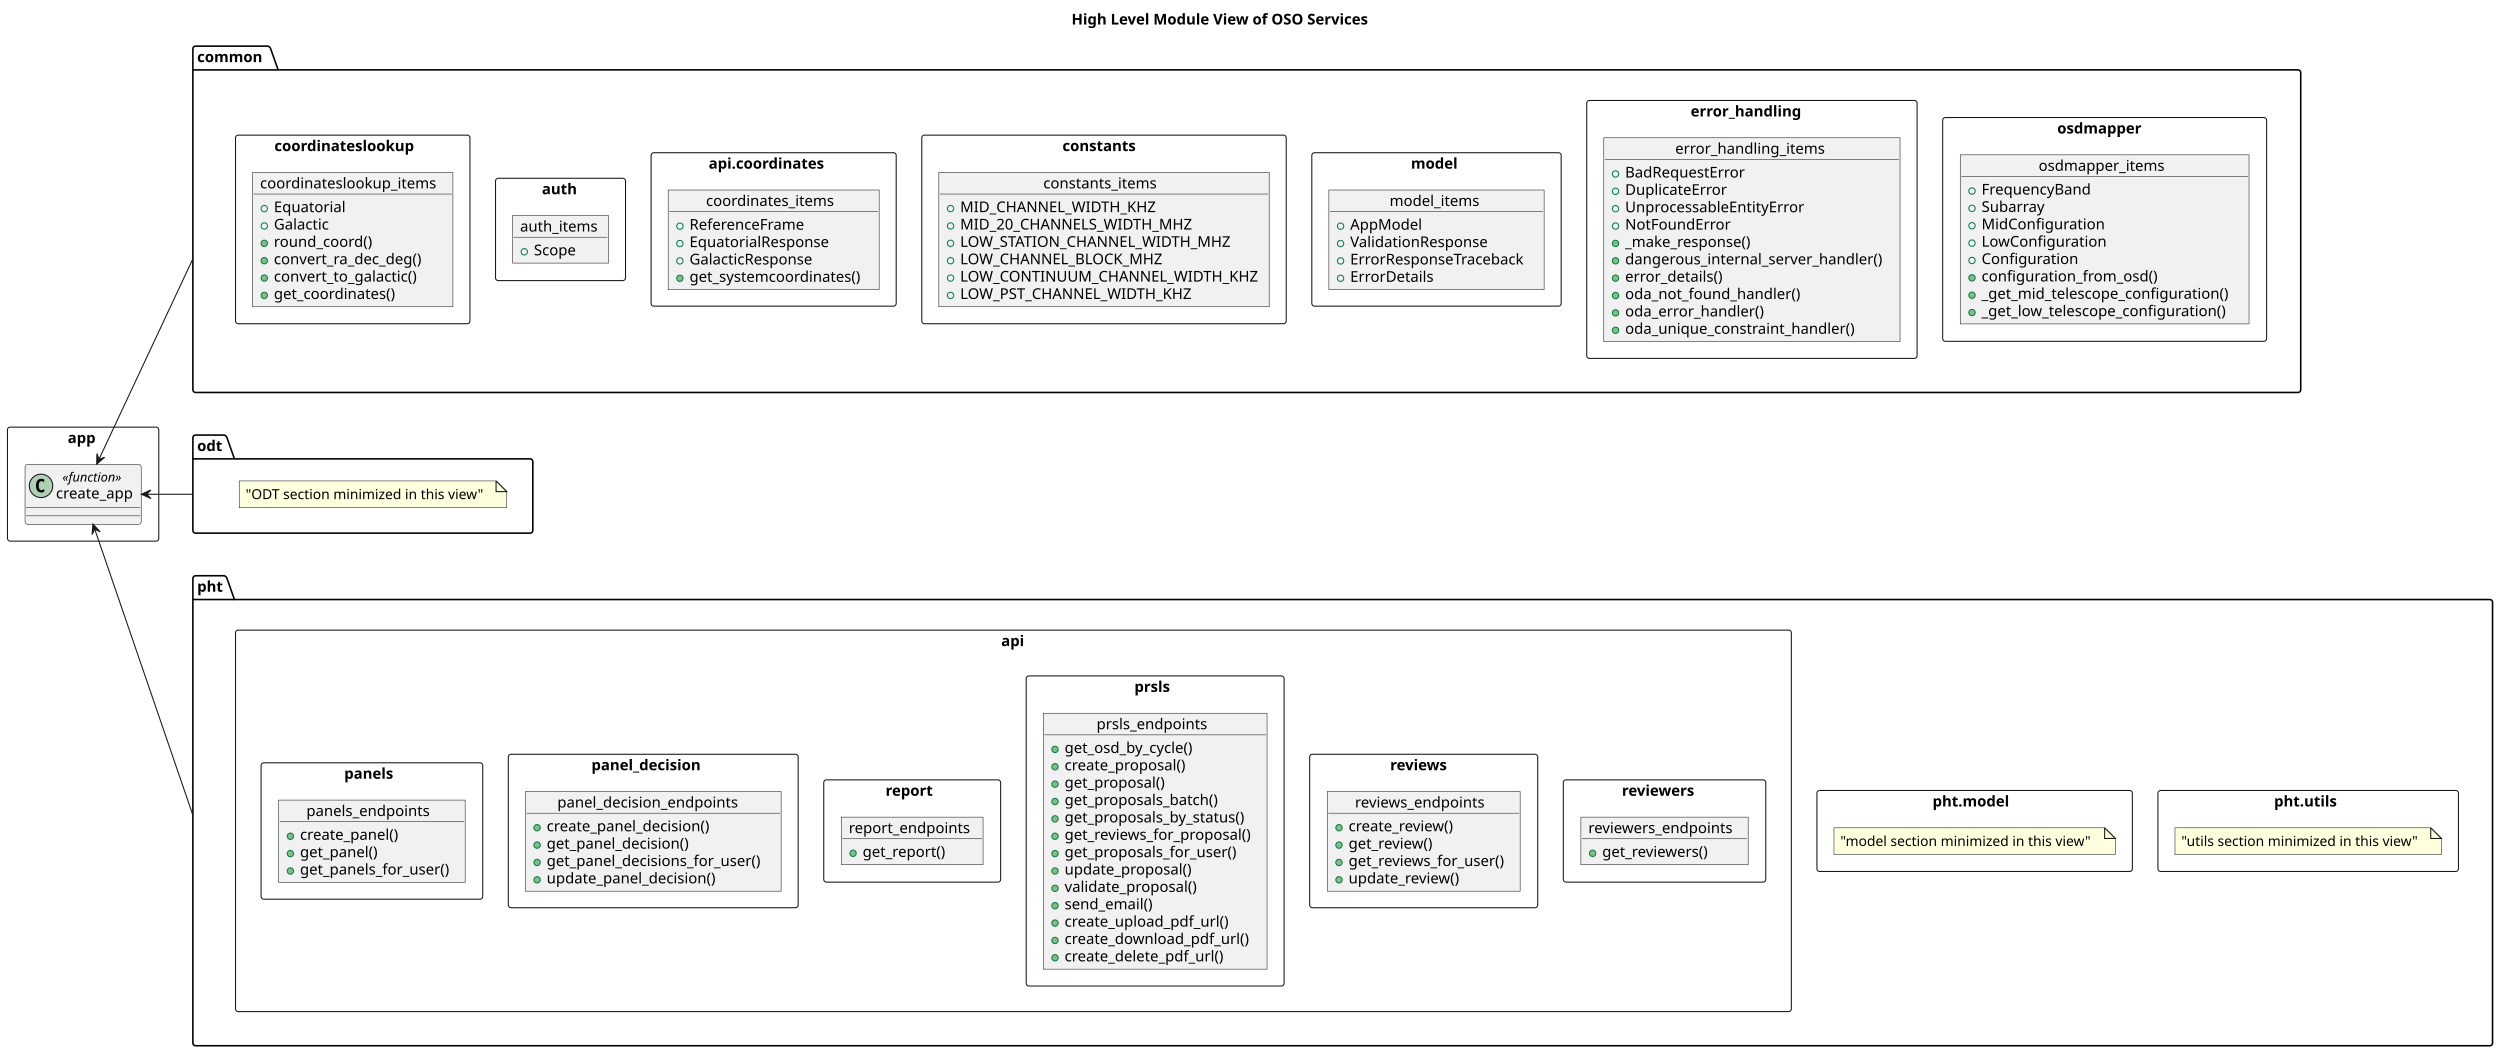
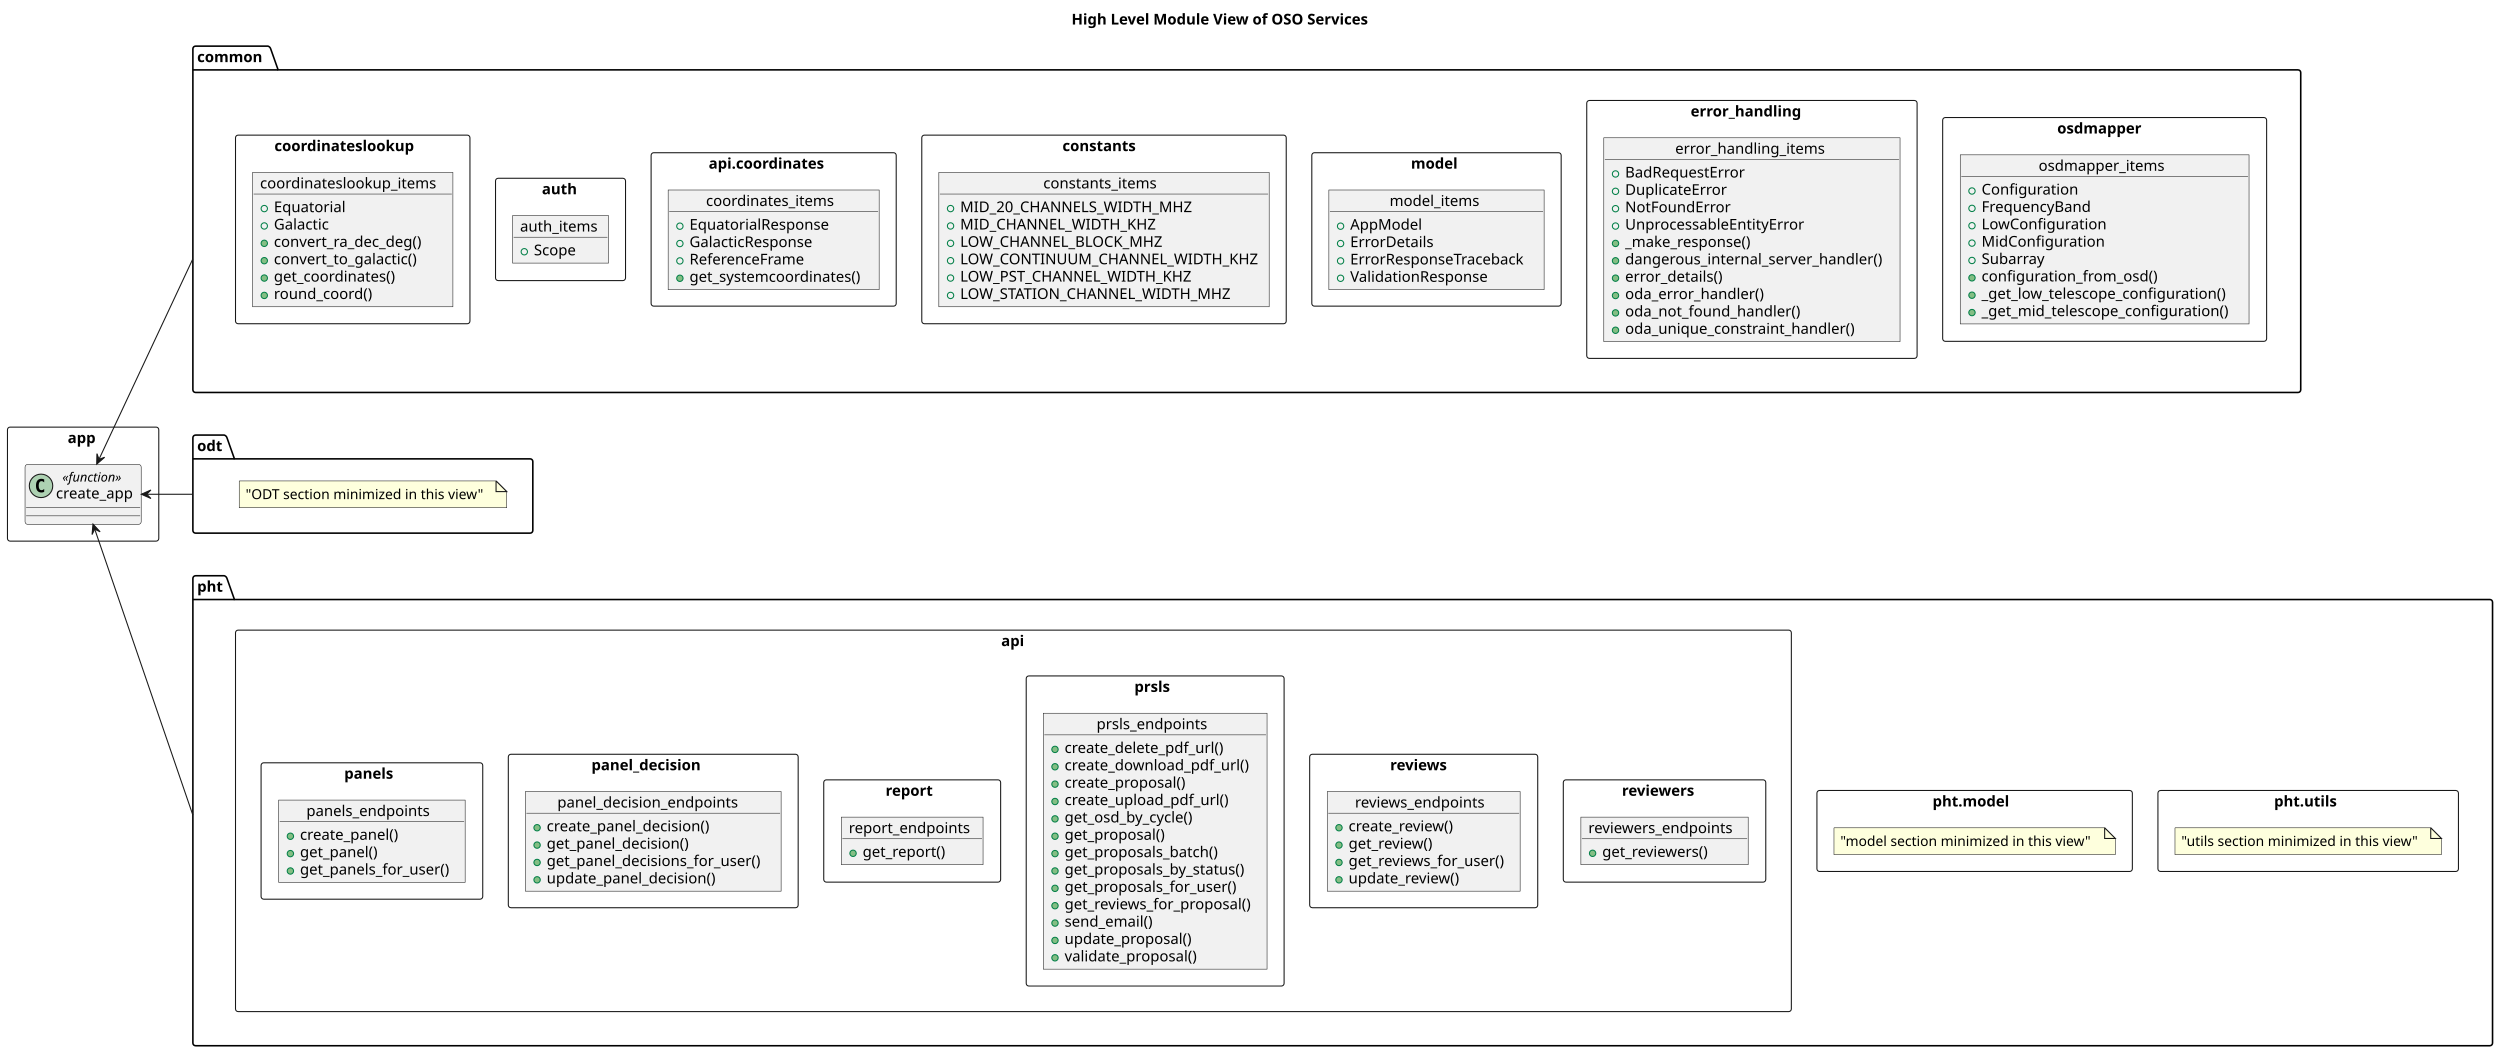
<svg xmlns="http://www.w3.org/2000/svg" contentStyleType="text/css" height="988px" preserveAspectRatio="none" style="width:2346px;height:988px;background:#FFFFFF;" version="1.1" viewBox="0 0 2346 988" width="2346px" zoomAndPan="magnify">
  <defs />
  <g>
    <text fill="#000000" font-family="sans-serif" font-size="14" font-weight="bold" lengthAdjust="spacing" textLength="321" x="1005.5" y="22.995">High Level Module View of OSO Services</text>
    <g id="cluster_common_pkg">
      <path d="M183.5,43.297 L251.5,43.297 A3.75,3.75 0 0 1 254,45.797 L261,65.594 L2156.5,65.594 A2.5,2.5 0 0 1 2159,68.094 L2159,365.797 A2.5,2.5 0 0 1 2156.5,368.297 L183.5,368.297 A2.5,2.5 0 0 1 181,365.797 L181,45.797 A2.5,2.5 0 0 1 183.5,43.297 " fill="none" style="stroke:#000000;stroke-width:1.5;" />
      <line style="stroke:#000000;stroke-width:1.5;" x1="181" x2="261" y1="65.594" y2="65.594" />
      <text fill="#000000" font-family="sans-serif" font-size="14" font-weight="bold" lengthAdjust="spacing" textLength="67" x="185" y="58.292">common</text>
    </g>
    <g id="cluster_constants">
      <rect fill="none" height="177" rx="2.5" ry="2.5" style="stroke:#181818;stroke-width:1.0;" width="342" x="865" y="126.797" />
      <text fill="#000000" font-family="sans-serif" font-size="14" font-weight="bold" lengthAdjust="spacing" textLength="78" x="997" y="141.792">constants</text>
    </g>
    <g id="cluster_api.coordinates">
      <rect fill="none" height="144" rx="2.5" ry="2.5" style="stroke:#181818;stroke-width:1.0;" width="230" x="611" y="143.297" />
      <text fill="#000000" font-family="sans-serif" font-size="14" font-weight="bold" lengthAdjust="spacing" textLength="122" x="665" y="158.292">api.coordinates</text>
    </g>
    <g id="cluster_auth">
      <rect fill="none" height="96" rx="2.5" ry="2.5" style="stroke:#181818;stroke-width:1.0;" width="122" x="465" y="167.297" />
      <text fill="#000000" font-family="sans-serif" font-size="14" font-weight="bold" lengthAdjust="spacing" textLength="35" x="508.5" y="182.292">auth</text>
    </g>
    <g id="cluster_coordinateslookup">
      <rect fill="none" height="177" rx="2.5" ry="2.5" style="stroke:#181818;stroke-width:1.0;" width="220" x="221" y="126.797" />
      <text fill="#000000" font-family="sans-serif" font-size="14" font-weight="bold" lengthAdjust="spacing" textLength="147" x="257.5" y="141.792">coordinateslookup</text>
    </g>
    <g id="cluster_error_handling">
      <rect fill="none" height="242" rx="2.5" ry="2.5" style="stroke:#181818;stroke-width:1.0;" width="310" x="1489" y="94.297" />
      <text fill="#000000" font-family="sans-serif" font-size="14" font-weight="bold" lengthAdjust="spacing" textLength="115" x="1586.5" y="109.292">error_handling</text>
    </g>
    <g id="cluster_model">
      <rect fill="none" height="144" rx="2.5" ry="2.5" style="stroke:#181818;stroke-width:1.0;" width="234" x="1231" y="143.297" />
      <text fill="#000000" font-family="sans-serif" font-size="14" font-weight="bold" lengthAdjust="spacing" textLength="48" x="1324" y="158.292">model</text>
    </g>
    <g id="cluster_osdmapper">
      <rect fill="none" height="210" rx="2.5" ry="2.5" style="stroke:#181818;stroke-width:1.0;" width="304" x="1823" y="110.297" />
      <text fill="#000000" font-family="sans-serif" font-size="14" font-weight="bold" lengthAdjust="spacing" textLength="89" x="1930.5" y="125.292">osdmapper</text>
    </g>
    <g id="cluster_odt_pkg">
      <path d="M183.5,408.297 L210.5,408.297 A3.75,3.75 0 0 1 213,410.797 L220,430.594 L497.5,430.594 A2.5,2.5 0 0 1 500,433.094 L500,497.797 A2.5,2.5 0 0 1 497.5,500.297 L183.5,500.297 A2.5,2.5 0 0 1 181,497.797 L181,410.797 A2.5,2.5 0 0 1 183.5,408.297 " fill="none" style="stroke:#000000;stroke-width:1.5;" />
      <line style="stroke:#000000;stroke-width:1.5;" x1="181" x2="220" y1="430.594" y2="430.594" />
      <text fill="#000000" font-family="sans-serif" font-size="14" font-weight="bold" lengthAdjust="spacing" textLength="26" x="185" y="423.292">odt</text>
    </g>
    <g id="cluster_pht_pkg">
      <path d="M183.5,540.297 L210.5,540.297 A3.75,3.75 0 0 1 213,542.797 L220,562.594 L2336.5,562.594 A2.5,2.5 0 0 1 2339,565.094 L2339,978.797 A2.5,2.5 0 0 1 2336.5,981.297 L183.5,981.297 A2.5,2.5 0 0 1 181,978.797 L181,542.797 A2.5,2.5 0 0 1 183.5,540.297 " fill="none" style="stroke:#000000;stroke-width:1.5;" />
      <line style="stroke:#000000;stroke-width:1.5;" x1="181" x2="220" y1="562.594" y2="562.594" />
      <text fill="#000000" font-family="sans-serif" font-size="14" font-weight="bold" lengthAdjust="spacing" textLength="26" x="185" y="555.292">pht</text>
    </g>
    <g id="cluster_api">
      <rect fill="none" height="358" rx="2.5" ry="2.5" style="stroke:#181818;stroke-width:1.0;" width="1460" x="221" y="591.297" />
      <text fill="#000000" font-family="sans-serif" font-size="14" font-weight="bold" lengthAdjust="spacing" textLength="23" x="939.5" y="606.292">api</text>
    </g>
    <g id="cluster_panel_decision">
      <rect fill="none" height="144" rx="2.5" ry="2.5" style="stroke:#181818;stroke-width:1.0;" width="272" x="477" y="707.797" />
      <text fill="#000000" font-family="sans-serif" font-size="14" font-weight="bold" lengthAdjust="spacing" textLength="116" x="555" y="722.792">panel_decision</text>
    </g>
    <g id="cluster_panels">
      <rect fill="none" height="128" rx="2.5" ry="2.5" style="stroke:#181818;stroke-width:1.0;" width="208" x="245" y="715.797" />
      <text fill="#000000" font-family="sans-serif" font-size="14" font-weight="bold" lengthAdjust="spacing" textLength="52" x="323" y="730.792">panels</text>
    </g>
    <g id="cluster_prsls">
      <rect fill="none" height="291" rx="2.5" ry="2.5" style="stroke:#181818;stroke-width:1.0;" width="242" x="963" y="634.297" />
      <text fill="#000000" font-family="sans-serif" font-size="14" font-weight="bold" lengthAdjust="spacing" textLength="39" x="1064.5" y="649.292">prsls</text>
    </g>
    <g id="cluster_report">
      <rect fill="none" height="96" rx="2.5" ry="2.5" style="stroke:#181818;stroke-width:1.0;" width="166" x="773" y="731.797" />
      <text fill="#000000" font-family="sans-serif" font-size="14" font-weight="bold" lengthAdjust="spacing" textLength="50" x="831" y="746.792">report</text>
    </g>
    <g id="cluster_reviewers">
      <rect fill="none" height="96" rx="2.5" ry="2.5" style="stroke:#181818;stroke-width:1.0;" width="190" x="1467" y="731.797" />
      <text fill="#000000" font-family="sans-serif" font-size="14" font-weight="bold" lengthAdjust="spacing" textLength="80" x="1522" y="746.792">reviewers</text>
    </g>
    <g id="cluster_reviews">
      <rect fill="none" height="144" rx="2.5" ry="2.5" style="stroke:#181818;stroke-width:1.0;" width="214" x="1229" y="707.797" />
      <text fill="#000000" font-family="sans-serif" font-size="14" font-weight="bold" lengthAdjust="spacing" textLength="63" x="1304.5" y="722.792">reviews</text>
    </g>
    <g id="cluster_pht.utils">
      <rect fill="none" height="76" rx="2.5" ry="2.5" style="stroke:#181818;stroke-width:1.0;" width="282" x="2025" y="741.797" />
      <text fill="#000000" font-family="sans-serif" font-size="14" font-weight="bold" lengthAdjust="spacing" textLength="64" x="2134" y="756.792">pht.utils</text>
    </g>
    <g id="cluster_pht.model">
      <rect fill="none" height="76" rx="2.5" ry="2.5" style="stroke:#181818;stroke-width:1.0;" width="296" x="1705" y="741.797" />
      <text fill="#000000" font-family="sans-serif" font-size="14" font-weight="bold" lengthAdjust="spacing" textLength="79" x="1813.5" y="756.792">pht.model</text>
    </g>
    <g id="cluster_app">
      <rect fill="none" height="107" rx="2.5" ry="2.5" style="stroke:#181818;stroke-width:1.0;" width="142" x="7" y="400.797" />
      <text fill="#000000" font-family="sans-serif" font-size="14" font-weight="bold" lengthAdjust="spacing" textLength="29" x="63.5" y="415.792">app</text>
    </g>
    <g id="elem_constants_items">
      <rect fill="#F1F1F1" height="126.078" style="stroke:#181818;stroke-width:0.5;" width="310" x="881" y="161.797" />
      <text fill="#000000" font-family="sans-serif" font-size="14" lengthAdjust="spacing" textLength="114" x="979" y="176.792">constants_items</text>
      <line style="stroke:#181818;stroke-width:0.5;" x1="882" x2="1190" y1="182.094" y2="182.094" />
      <ellipse cx="892" cy="195.742" fill="none" rx="3" ry="3" style="stroke:#038048;stroke-width:1.0;" />
-       <text fill="#000000" font-family="sans-serif" font-size="14" lengthAdjust="spacing" textLength="187" x="901" y="199.089">MID_CHANNEL_WIDTH_KHZ</text>
+       <text fill="#000000" font-family="sans-serif" font-size="14" lengthAdjust="spacing" textLength="224" x="901" y="199.089">MID_20_CHANNELS_WIDTH_MHZ</text>
      <ellipse cx="892" cy="212.039" fill="none" rx="3" ry="3" style="stroke:#038048;stroke-width:1.0;" />
-       <text fill="#000000" font-family="sans-serif" font-size="14" lengthAdjust="spacing" textLength="224" x="901" y="215.386">MID_20_CHANNELS_WIDTH_MHZ</text>
+       <text fill="#000000" font-family="sans-serif" font-size="14" lengthAdjust="spacing" textLength="187" x="901" y="215.386">MID_CHANNEL_WIDTH_KHZ</text>
      <ellipse cx="892" cy="228.336" fill="none" rx="3" ry="3" style="stroke:#038048;stroke-width:1.0;" />
-       <text fill="#000000" font-family="sans-serif" font-size="14" lengthAdjust="spacing" textLength="262" x="901" y="231.683">LOW_STATION_CHANNEL_WIDTH_MHZ</text>
+       <text fill="#000000" font-family="sans-serif" font-size="14" lengthAdjust="spacing" textLength="196" x="901" y="231.683">LOW_CHANNEL_BLOCK_MHZ</text>
      <ellipse cx="892" cy="244.633" fill="none" rx="3" ry="3" style="stroke:#038048;stroke-width:1.0;" />
-       <text fill="#000000" font-family="sans-serif" font-size="14" lengthAdjust="spacing" textLength="196" x="901" y="247.98">LOW_CHANNEL_BLOCK_MHZ</text>
+       <text fill="#000000" font-family="sans-serif" font-size="14" lengthAdjust="spacing" textLength="284" x="901" y="247.98">LOW_CONTINUUM_CHANNEL_WIDTH_KHZ</text>
      <ellipse cx="892" cy="260.93" fill="none" rx="3" ry="3" style="stroke:#038048;stroke-width:1.0;" />
-       <text fill="#000000" font-family="sans-serif" font-size="14" lengthAdjust="spacing" textLength="284" x="901" y="264.276">LOW_CONTINUUM_CHANNEL_WIDTH_KHZ</text>
+       <text fill="#000000" font-family="sans-serif" font-size="14" lengthAdjust="spacing" textLength="226" x="901" y="264.276">LOW_PST_CHANNEL_WIDTH_KHZ</text>
      <ellipse cx="892" cy="277.227" fill="none" rx="3" ry="3" style="stroke:#038048;stroke-width:1.0;" />
-       <text fill="#000000" font-family="sans-serif" font-size="14" lengthAdjust="spacing" textLength="226" x="901" y="280.573">LOW_PST_CHANNEL_WIDTH_KHZ</text>
+       <text fill="#000000" font-family="sans-serif" font-size="14" lengthAdjust="spacing" textLength="262" x="901" y="280.573">LOW_STATION_CHANNEL_WIDTH_MHZ</text>
    </g>
    <g id="elem_coordinates_items">
      <rect fill="#F1F1F1" height="93.484" style="stroke:#181818;stroke-width:0.5;" width="198" x="627" y="178.297" />
      <text fill="#000000" font-family="sans-serif" font-size="14" lengthAdjust="spacing" textLength="127" x="662.5" y="193.292">coordinates_items</text>
      <line style="stroke:#181818;stroke-width:0.5;" x1="628" x2="824" y1="198.594" y2="198.594" />
      <ellipse cx="638" cy="212.242" fill="none" rx="3" ry="3" style="stroke:#038048;stroke-width:1.0;" />
-       <text fill="#000000" font-family="sans-serif" font-size="14" lengthAdjust="spacing" textLength="115" x="647" y="215.589">ReferenceFrame</text>
+       <text fill="#000000" font-family="sans-serif" font-size="14" lengthAdjust="spacing" textLength="139" x="647" y="215.589">EquatorialResponse</text>
      <ellipse cx="638" cy="228.539" fill="none" rx="3" ry="3" style="stroke:#038048;stroke-width:1.0;" />
-       <text fill="#000000" font-family="sans-serif" font-size="14" lengthAdjust="spacing" textLength="139" x="647" y="231.886">EquatorialResponse</text>
+       <text fill="#000000" font-family="sans-serif" font-size="14" lengthAdjust="spacing" textLength="125" x="647" y="231.886">GalacticResponse</text>
      <ellipse cx="638" cy="244.836" fill="none" rx="3" ry="3" style="stroke:#038048;stroke-width:1.0;" />
-       <text fill="#000000" font-family="sans-serif" font-size="14" lengthAdjust="spacing" textLength="125" x="647" y="248.183">GalacticResponse</text>
+       <text fill="#000000" font-family="sans-serif" font-size="14" lengthAdjust="spacing" textLength="115" x="647" y="248.183">ReferenceFrame</text>
      <ellipse cx="638" cy="261.133" fill="#84BE84" rx="3" ry="3" style="stroke:#038048;stroke-width:1.0;" />
      <text fill="#000000" font-family="sans-serif" font-size="14" lengthAdjust="spacing" textLength="172" x="647" y="264.479">get_systemcoordinates()</text>
    </g>
    <g id="elem_auth_items">
      <rect fill="#F1F1F1" height="44.594" style="stroke:#181818;stroke-width:0.5;" width="90" x="481" y="202.297" />
      <text fill="#000000" font-family="sans-serif" font-size="14" lengthAdjust="spacing" textLength="76" x="488" y="217.292">auth_items</text>
      <line style="stroke:#181818;stroke-width:0.5;" x1="482" x2="570" y1="222.594" y2="222.594" />
      <ellipse cx="492" cy="236.242" fill="none" rx="3" ry="3" style="stroke:#038048;stroke-width:1.0;" />
      <text fill="#000000" font-family="sans-serif" font-size="14" lengthAdjust="spacing" textLength="44" x="501" y="239.589">Scope</text>
    </g>
    <g id="elem_coordinateslookup_items">
      <rect fill="#F1F1F1" height="126.078" style="stroke:#181818;stroke-width:0.5;" width="188" x="237" y="161.797" />
      <text fill="#000000" font-family="sans-serif" font-size="14" lengthAdjust="spacing" textLength="174" x="244" y="176.792">coordinateslookup_items</text>
      <line style="stroke:#181818;stroke-width:0.5;" x1="238" x2="424" y1="182.094" y2="182.094" />
      <ellipse cx="248" cy="195.742" fill="none" rx="3" ry="3" style="stroke:#038048;stroke-width:1.0;" />
      <text fill="#000000" font-family="sans-serif" font-size="14" lengthAdjust="spacing" textLength="68" x="257" y="199.089">Equatorial</text>
      <ellipse cx="248" cy="212.039" fill="none" rx="3" ry="3" style="stroke:#038048;stroke-width:1.0;" />
      <text fill="#000000" font-family="sans-serif" font-size="14" lengthAdjust="spacing" textLength="54" x="257" y="215.386">Galactic</text>
      <ellipse cx="248" cy="228.336" fill="#84BE84" rx="3" ry="3" style="stroke:#038048;stroke-width:1.0;" />
-       <text fill="#000000" font-family="sans-serif" font-size="14" lengthAdjust="spacing" textLength="98" x="257" y="231.683">round_coord()</text>
+       <text fill="#000000" font-family="sans-serif" font-size="14" lengthAdjust="spacing" textLength="149" x="257" y="231.683">convert_ra_dec_deg()</text>
      <ellipse cx="248" cy="244.633" fill="#84BE84" rx="3" ry="3" style="stroke:#038048;stroke-width:1.0;" />
-       <text fill="#000000" font-family="sans-serif" font-size="14" lengthAdjust="spacing" textLength="149" x="257" y="247.98">convert_ra_dec_deg()</text>
+       <text fill="#000000" font-family="sans-serif" font-size="14" lengthAdjust="spacing" textLength="142" x="257" y="247.98">convert_to_galactic()</text>
      <ellipse cx="248" cy="260.93" fill="#84BE84" rx="3" ry="3" style="stroke:#038048;stroke-width:1.0;" />
-       <text fill="#000000" font-family="sans-serif" font-size="14" lengthAdjust="spacing" textLength="142" x="257" y="264.276">convert_to_galactic()</text>
+       <text fill="#000000" font-family="sans-serif" font-size="14" lengthAdjust="spacing" textLength="122" x="257" y="264.276">get_coordinates()</text>
      <ellipse cx="248" cy="277.227" fill="#84BE84" rx="3" ry="3" style="stroke:#038048;stroke-width:1.0;" />
-       <text fill="#000000" font-family="sans-serif" font-size="14" lengthAdjust="spacing" textLength="122" x="257" y="280.573">get_coordinates()</text>
+       <text fill="#000000" font-family="sans-serif" font-size="14" lengthAdjust="spacing" textLength="98" x="257" y="280.573">round_coord()</text>
    </g>
    <g id="elem_error_handling_items">
      <rect fill="#F1F1F1" height="191.266" style="stroke:#181818;stroke-width:0.5;" width="278" x="1505" y="129.297" />
      <text fill="#000000" font-family="sans-serif" font-size="14" lengthAdjust="spacing" textLength="144" x="1572" y="144.292">error_handling_items</text>
      <line style="stroke:#181818;stroke-width:0.5;" x1="1506" x2="1782" y1="149.594" y2="149.594" />
      <ellipse cx="1516" cy="163.242" fill="none" rx="3" ry="3" style="stroke:#038048;stroke-width:1.0;" />
      <text fill="#000000" font-family="sans-serif" font-size="14" lengthAdjust="spacing" textLength="119" x="1525" y="166.589">BadRequestError</text>
      <ellipse cx="1516" cy="179.539" fill="none" rx="3" ry="3" style="stroke:#038048;stroke-width:1.0;" />
      <text fill="#000000" font-family="sans-serif" font-size="14" lengthAdjust="spacing" textLength="98" x="1525" y="182.886">DuplicateError</text>
      <ellipse cx="1516" cy="195.836" fill="none" rx="3" ry="3" style="stroke:#038048;stroke-width:1.0;" />
-       <text fill="#000000" font-family="sans-serif" font-size="14" lengthAdjust="spacing" textLength="175" x="1525" y="199.183">UnprocessableEntityError</text>
+       <text fill="#000000" font-family="sans-serif" font-size="14" lengthAdjust="spacing" textLength="101" x="1525" y="199.183">NotFoundError</text>
      <ellipse cx="1516" cy="212.133" fill="none" rx="3" ry="3" style="stroke:#038048;stroke-width:1.0;" />
-       <text fill="#000000" font-family="sans-serif" font-size="14" lengthAdjust="spacing" textLength="101" x="1525" y="215.48">NotFoundError</text>
+       <text fill="#000000" font-family="sans-serif" font-size="14" lengthAdjust="spacing" textLength="175" x="1525" y="215.48">UnprocessableEntityError</text>
      <ellipse cx="1516" cy="228.43" fill="#84BE84" rx="3" ry="3" style="stroke:#038048;stroke-width:1.0;" />
      <text fill="#000000" font-family="sans-serif" font-size="14" lengthAdjust="spacing" textLength="128" x="1525" y="231.776">_make_response()</text>
      <ellipse cx="1516" cy="244.727" fill="#84BE84" rx="3" ry="3" style="stroke:#038048;stroke-width:1.0;" />
      <text fill="#000000" font-family="sans-serif" font-size="14" lengthAdjust="spacing" textLength="252" x="1525" y="248.073">dangerous_internal_server_handler()</text>
      <ellipse cx="1516" cy="261.023" fill="#84BE84" rx="3" ry="3" style="stroke:#038048;stroke-width:1.0;" />
      <text fill="#000000" font-family="sans-serif" font-size="14" lengthAdjust="spacing" textLength="95" x="1525" y="264.37">error_details()</text>
      <ellipse cx="1516" cy="277.32" fill="#84BE84" rx="3" ry="3" style="stroke:#038048;stroke-width:1.0;" />
-       <text fill="#000000" font-family="sans-serif" font-size="14" lengthAdjust="spacing" textLength="172" x="1525" y="280.667">oda_not_found_handler()</text>
+       <text fill="#000000" font-family="sans-serif" font-size="14" lengthAdjust="spacing" textLength="135" x="1525" y="280.667">oda_error_handler()</text>
      <ellipse cx="1516" cy="293.617" fill="#84BE84" rx="3" ry="3" style="stroke:#038048;stroke-width:1.0;" />
-       <text fill="#000000" font-family="sans-serif" font-size="14" lengthAdjust="spacing" textLength="135" x="1525" y="296.964">oda_error_handler()</text>
+       <text fill="#000000" font-family="sans-serif" font-size="14" lengthAdjust="spacing" textLength="172" x="1525" y="296.964">oda_not_found_handler()</text>
      <ellipse cx="1516" cy="309.914" fill="#84BE84" rx="3" ry="3" style="stroke:#038048;stroke-width:1.0;" />
      <text fill="#000000" font-family="sans-serif" font-size="14" lengthAdjust="spacing" textLength="226" x="1525" y="313.261">oda_unique_constraint_handler()</text>
    </g>
    <g id="elem_model_items">
      <rect fill="#F1F1F1" height="93.484" style="stroke:#181818;stroke-width:0.5;" width="202" x="1247" y="178.297" />
      <text fill="#000000" font-family="sans-serif" font-size="14" lengthAdjust="spacing" textLength="88" x="1304" y="193.292">model_items</text>
      <line style="stroke:#181818;stroke-width:0.5;" x1="1248" x2="1448" y1="198.594" y2="198.594" />
      <ellipse cx="1258" cy="212.242" fill="none" rx="3" ry="3" style="stroke:#038048;stroke-width:1.0;" />
      <text fill="#000000" font-family="sans-serif" font-size="14" lengthAdjust="spacing" textLength="69" x="1267" y="215.589">AppModel</text>
      <ellipse cx="1258" cy="228.539" fill="none" rx="3" ry="3" style="stroke:#038048;stroke-width:1.0;" />
-       <text fill="#000000" font-family="sans-serif" font-size="14" lengthAdjust="spacing" textLength="137" x="1267" y="231.886">ValidationResponse</text>
+       <text fill="#000000" font-family="sans-serif" font-size="14" lengthAdjust="spacing" textLength="80" x="1267" y="231.886">ErrorDetails</text>
      <ellipse cx="1258" cy="244.836" fill="none" rx="3" ry="3" style="stroke:#038048;stroke-width:1.0;" />
      <text fill="#000000" font-family="sans-serif" font-size="14" lengthAdjust="spacing" textLength="176" x="1267" y="248.183">ErrorResponseTraceback</text>
      <ellipse cx="1258" cy="261.133" fill="none" rx="3" ry="3" style="stroke:#038048;stroke-width:1.0;" />
-       <text fill="#000000" font-family="sans-serif" font-size="14" lengthAdjust="spacing" textLength="80" x="1267" y="264.479">ErrorDetails</text>
+       <text fill="#000000" font-family="sans-serif" font-size="14" lengthAdjust="spacing" textLength="137" x="1267" y="264.479">ValidationResponse</text>
    </g>
    <g id="elem_osdmapper_items">
      <rect fill="#F1F1F1" height="158.672" style="stroke:#181818;stroke-width:0.5;" width="271" x="1839.5" y="145.297" />
      <text fill="#000000" font-family="sans-serif" font-size="14" lengthAdjust="spacing" textLength="124" x="1913" y="160.292">osdmapper_items</text>
      <line style="stroke:#181818;stroke-width:0.5;" x1="1840.5" x2="2109.5" y1="165.594" y2="165.594" />
      <ellipse cx="1850.5" cy="179.242" fill="none" rx="3" ry="3" style="stroke:#038048;stroke-width:1.0;" />
-       <text fill="#000000" font-family="sans-serif" font-size="14" lengthAdjust="spacing" textLength="109" x="1859.5" y="182.589">FrequencyBand</text>
+       <text fill="#000000" font-family="sans-serif" font-size="14" lengthAdjust="spacing" textLength="92" x="1859.5" y="182.589">Configuration</text>
      <ellipse cx="1850.5" cy="195.539" fill="none" rx="3" ry="3" style="stroke:#038048;stroke-width:1.0;" />
-       <text fill="#000000" font-family="sans-serif" font-size="14" lengthAdjust="spacing" textLength="60" x="1859.5" y="198.886">Subarray</text>
+       <text fill="#000000" font-family="sans-serif" font-size="14" lengthAdjust="spacing" textLength="109" x="1859.5" y="198.886">FrequencyBand</text>
      <ellipse cx="1850.5" cy="211.836" fill="none" rx="3" ry="3" style="stroke:#038048;stroke-width:1.0;" />
-       <text fill="#000000" font-family="sans-serif" font-size="14" lengthAdjust="spacing" textLength="116" x="1859.5" y="215.183">MidConfiguration</text>
+       <text fill="#000000" font-family="sans-serif" font-size="14" lengthAdjust="spacing" textLength="119" x="1859.5" y="215.183">LowConfiguration</text>
      <ellipse cx="1850.5" cy="228.133" fill="none" rx="3" ry="3" style="stroke:#038048;stroke-width:1.0;" />
-       <text fill="#000000" font-family="sans-serif" font-size="14" lengthAdjust="spacing" textLength="119" x="1859.5" y="231.48">LowConfiguration</text>
+       <text fill="#000000" font-family="sans-serif" font-size="14" lengthAdjust="spacing" textLength="116" x="1859.5" y="231.48">MidConfiguration</text>
      <ellipse cx="1850.5" cy="244.43" fill="none" rx="3" ry="3" style="stroke:#038048;stroke-width:1.0;" />
-       <text fill="#000000" font-family="sans-serif" font-size="14" lengthAdjust="spacing" textLength="92" x="1859.5" y="247.776">Configuration</text>
+       <text fill="#000000" font-family="sans-serif" font-size="14" lengthAdjust="spacing" textLength="60" x="1859.5" y="247.776">Subarray</text>
      <ellipse cx="1850.5" cy="260.727" fill="#84BE84" rx="3" ry="3" style="stroke:#038048;stroke-width:1.0;" />
      <text fill="#000000" font-family="sans-serif" font-size="14" lengthAdjust="spacing" textLength="171" x="1859.5" y="264.073">configuration_from_osd()</text>
      <ellipse cx="1850.5" cy="277.023" fill="#84BE84" rx="3" ry="3" style="stroke:#038048;stroke-width:1.0;" />
-       <text fill="#000000" font-family="sans-serif" font-size="14" lengthAdjust="spacing" textLength="245" x="1859.5" y="280.37">_get_mid_telescope_configuration()</text>
+       <text fill="#000000" font-family="sans-serif" font-size="14" lengthAdjust="spacing" textLength="243" x="1859.5" y="280.37">_get_low_telescope_configuration()</text>
      <ellipse cx="1850.5" cy="293.32" fill="#84BE84" rx="3" ry="3" style="stroke:#038048;stroke-width:1.0;" />
-       <text fill="#000000" font-family="sans-serif" font-size="14" lengthAdjust="spacing" textLength="243" x="1859.5" y="296.667">_get_low_telescope_configuration()</text>
+       <text fill="#000000" font-family="sans-serif" font-size="14" lengthAdjust="spacing" textLength="245" x="1859.5" y="296.667">_get_mid_telescope_configuration()</text>
    </g>
    <g id="elem_odt_note">
      <path d="M224.5,451.297 L224.5,476.43 L475.5,476.43 L475.5,461.297 L465.5,451.297 L224.5,451.297 " fill="#FEFFDD" style="stroke:#181818;stroke-width:0.5;" />
      <path d="M465.5,451.297 L465.5,461.297 L475.5,461.297 L465.5,451.297 " fill="#FEFFDD" style="stroke:#181818;stroke-width:1.0;" />
      <text fill="#000000" font-family="sans-serif" font-size="13" lengthAdjust="spacing" textLength="230" x="230.5" y="468.364">"ODT section minimized in this view"</text>
    </g>
    <g id="elem_panel_decision_endpoints">
      <rect fill="#F1F1F1" height="93.484" style="stroke:#181818;stroke-width:0.5;" width="240" x="493" y="742.797" />
      <text fill="#000000" font-family="sans-serif" font-size="14" lengthAdjust="spacing" textLength="180" x="523" y="757.792">panel_decision_endpoints</text>
      <line style="stroke:#181818;stroke-width:0.5;" x1="494" x2="732" y1="763.094" y2="763.094" />
      <ellipse cx="504" cy="776.742" fill="#84BE84" rx="3" ry="3" style="stroke:#038048;stroke-width:1.0;" />
      <text fill="#000000" font-family="sans-serif" font-size="14" lengthAdjust="spacing" textLength="164" x="513" y="780.089">create_panel_decision()</text>
      <ellipse cx="504" cy="793.039" fill="#84BE84" rx="3" ry="3" style="stroke:#038048;stroke-width:1.0;" />
      <text fill="#000000" font-family="sans-serif" font-size="14" lengthAdjust="spacing" textLength="143" x="513" y="796.386">get_panel_decision()</text>
      <ellipse cx="504" cy="809.336" fill="#84BE84" rx="3" ry="3" style="stroke:#038048;stroke-width:1.0;" />
      <text fill="#000000" font-family="sans-serif" font-size="14" lengthAdjust="spacing" textLength="214" x="513" y="812.683">get_panel_decisions_for_user()</text>
      <ellipse cx="504" cy="825.633" fill="#84BE84" rx="3" ry="3" style="stroke:#038048;stroke-width:1.0;" />
      <text fill="#000000" font-family="sans-serif" font-size="14" lengthAdjust="spacing" textLength="169" x="513" y="828.98">update_panel_decision()</text>
    </g>
    <g id="elem_panels_endpoints">
      <rect fill="#F1F1F1" height="77.188" style="stroke:#181818;stroke-width:0.5;" width="175" x="261.5" y="750.797" />
      <text fill="#000000" font-family="sans-serif" font-size="14" lengthAdjust="spacing" textLength="123" x="287.5" y="765.792">panels_endpoints</text>
      <line style="stroke:#181818;stroke-width:0.5;" x1="262.5" x2="435.5" y1="771.094" y2="771.094" />
      <ellipse cx="272.5" cy="784.742" fill="#84BE84" rx="3" ry="3" style="stroke:#038048;stroke-width:1.0;" />
      <text fill="#000000" font-family="sans-serif" font-size="14" lengthAdjust="spacing" textLength="99" x="281.5" y="788.089">create_panel()</text>
      <ellipse cx="272.5" cy="801.039" fill="#84BE84" rx="3" ry="3" style="stroke:#038048;stroke-width:1.0;" />
      <text fill="#000000" font-family="sans-serif" font-size="14" lengthAdjust="spacing" textLength="78" x="281.5" y="804.386">get_panel()</text>
      <ellipse cx="272.5" cy="817.336" fill="#84BE84" rx="3" ry="3" style="stroke:#038048;stroke-width:1.0;" />
      <text fill="#000000" font-family="sans-serif" font-size="14" lengthAdjust="spacing" textLength="149" x="281.5" y="820.683">get_panels_for_user()</text>
    </g>
    <g id="elem_prsls_endpoints">
      <rect fill="#F1F1F1" height="240.156" style="stroke:#181818;stroke-width:0.5;" width="210" x="979" y="669.297" />
      <text fill="#000000" font-family="sans-serif" font-size="14" lengthAdjust="spacing" textLength="110" x="1029" y="684.292">prsls_endpoints</text>
      <line style="stroke:#181818;stroke-width:0.5;" x1="980" x2="1188" y1="689.594" y2="689.594" />
      <ellipse cx="990" cy="703.242" fill="#84BE84" rx="3" ry="3" style="stroke:#038048;stroke-width:1.0;" />
-       <text fill="#000000" font-family="sans-serif" font-size="14" lengthAdjust="spacing" textLength="131" x="999" y="706.589">get_osd_by_cycle()</text>
+       <text fill="#000000" font-family="sans-serif" font-size="14" lengthAdjust="spacing" textLength="158" x="999" y="706.589">create_delete_pdf_url()</text>
      <ellipse cx="990" cy="719.539" fill="#84BE84" rx="3" ry="3" style="stroke:#038048;stroke-width:1.0;" />
-       <text fill="#000000" font-family="sans-serif" font-size="14" lengthAdjust="spacing" textLength="121" x="999" y="722.886">create_proposal()</text>
+       <text fill="#000000" font-family="sans-serif" font-size="14" lengthAdjust="spacing" textLength="181" x="999" y="722.886">create_download_pdf_url()</text>
      <ellipse cx="990" cy="735.836" fill="#84BE84" rx="3" ry="3" style="stroke:#038048;stroke-width:1.0;" />
-       <text fill="#000000" font-family="sans-serif" font-size="14" lengthAdjust="spacing" textLength="100" x="999" y="739.183">get_proposal()</text>
+       <text fill="#000000" font-family="sans-serif" font-size="14" lengthAdjust="spacing" textLength="121" x="999" y="739.183">create_proposal()</text>
      <ellipse cx="990" cy="752.133" fill="#84BE84" rx="3" ry="3" style="stroke:#038048;stroke-width:1.0;" />
-       <text fill="#000000" font-family="sans-serif" font-size="14" lengthAdjust="spacing" textLength="154" x="999" y="755.48">get_proposals_batch()</text>
+       <text fill="#000000" font-family="sans-serif" font-size="14" lengthAdjust="spacing" textLength="161" x="999" y="755.48">create_upload_pdf_url()</text>
      <ellipse cx="990" cy="768.43" fill="#84BE84" rx="3" ry="3" style="stroke:#038048;stroke-width:1.0;" />
-       <text fill="#000000" font-family="sans-serif" font-size="14" lengthAdjust="spacing" textLength="181" x="999" y="771.776">get_proposals_by_status()</text>
+       <text fill="#000000" font-family="sans-serif" font-size="14" lengthAdjust="spacing" textLength="131" x="999" y="771.776">get_osd_by_cycle()</text>
      <ellipse cx="990" cy="784.727" fill="#84BE84" rx="3" ry="3" style="stroke:#038048;stroke-width:1.0;" />
-       <text fill="#000000" font-family="sans-serif" font-size="14" lengthAdjust="spacing" textLength="184" x="999" y="788.073">get_reviews_for_proposal()</text>
+       <text fill="#000000" font-family="sans-serif" font-size="14" lengthAdjust="spacing" textLength="100" x="999" y="788.073">get_proposal()</text>
      <ellipse cx="990" cy="801.023" fill="#84BE84" rx="3" ry="3" style="stroke:#038048;stroke-width:1.0;" />
-       <text fill="#000000" font-family="sans-serif" font-size="14" lengthAdjust="spacing" textLength="171" x="999" y="804.37">get_proposals_for_user()</text>
+       <text fill="#000000" font-family="sans-serif" font-size="14" lengthAdjust="spacing" textLength="154" x="999" y="804.37">get_proposals_batch()</text>
      <ellipse cx="990" cy="817.32" fill="#84BE84" rx="3" ry="3" style="stroke:#038048;stroke-width:1.0;" />
-       <text fill="#000000" font-family="sans-serif" font-size="14" lengthAdjust="spacing" textLength="126" x="999" y="820.667">update_proposal()</text>
+       <text fill="#000000" font-family="sans-serif" font-size="14" lengthAdjust="spacing" textLength="181" x="999" y="820.667">get_proposals_by_status()</text>
      <ellipse cx="990" cy="833.617" fill="#84BE84" rx="3" ry="3" style="stroke:#038048;stroke-width:1.0;" />
-       <text fill="#000000" font-family="sans-serif" font-size="14" lengthAdjust="spacing" textLength="129" x="999" y="836.964">validate_proposal()</text>
+       <text fill="#000000" font-family="sans-serif" font-size="14" lengthAdjust="spacing" textLength="171" x="999" y="836.964">get_proposals_for_user()</text>
      <ellipse cx="990" cy="849.914" fill="#84BE84" rx="3" ry="3" style="stroke:#038048;stroke-width:1.0;" />
-       <text fill="#000000" font-family="sans-serif" font-size="14" lengthAdjust="spacing" textLength="88" x="999" y="853.261">send_email()</text>
+       <text fill="#000000" font-family="sans-serif" font-size="14" lengthAdjust="spacing" textLength="184" x="999" y="853.261">get_reviews_for_proposal()</text>
      <ellipse cx="990" cy="866.211" fill="#84BE84" rx="3" ry="3" style="stroke:#038048;stroke-width:1.0;" />
-       <text fill="#000000" font-family="sans-serif" font-size="14" lengthAdjust="spacing" textLength="161" x="999" y="869.558">create_upload_pdf_url()</text>
+       <text fill="#000000" font-family="sans-serif" font-size="14" lengthAdjust="spacing" textLength="88" x="999" y="869.558">send_email()</text>
      <ellipse cx="990" cy="882.508" fill="#84BE84" rx="3" ry="3" style="stroke:#038048;stroke-width:1.0;" />
-       <text fill="#000000" font-family="sans-serif" font-size="14" lengthAdjust="spacing" textLength="181" x="999" y="885.855">create_download_pdf_url()</text>
+       <text fill="#000000" font-family="sans-serif" font-size="14" lengthAdjust="spacing" textLength="126" x="999" y="885.855">update_proposal()</text>
      <ellipse cx="990" cy="898.805" fill="#84BE84" rx="3" ry="3" style="stroke:#038048;stroke-width:1.0;" />
-       <text fill="#000000" font-family="sans-serif" font-size="14" lengthAdjust="spacing" textLength="158" x="999" y="902.151">create_delete_pdf_url()</text>
+       <text fill="#000000" font-family="sans-serif" font-size="14" lengthAdjust="spacing" textLength="129" x="999" y="902.151">validate_proposal()</text>
    </g>
    <g id="elem_report_endpoints">
      <rect fill="#F1F1F1" height="44.594" style="stroke:#181818;stroke-width:0.5;" width="133" x="789.5" y="766.797" />
      <text fill="#000000" font-family="sans-serif" font-size="14" lengthAdjust="spacing" textLength="119" x="796.5" y="781.792">report_endpoints</text>
      <line style="stroke:#181818;stroke-width:0.5;" x1="790.5" x2="921.5" y1="787.094" y2="787.094" />
      <ellipse cx="800.5" cy="800.742" fill="#84BE84" rx="3" ry="3" style="stroke:#038048;stroke-width:1.0;" />
      <text fill="#000000" font-family="sans-serif" font-size="14" lengthAdjust="spacing" textLength="82" x="809.5" y="804.089">get_report()</text>
    </g>
    <g id="elem_reviewers_endpoints">
      <rect fill="#F1F1F1" height="44.594" style="stroke:#181818;stroke-width:0.5;" width="157" x="1483.5" y="766.797" />
      <text fill="#000000" font-family="sans-serif" font-size="14" lengthAdjust="spacing" textLength="143" x="1490.5" y="781.792">reviewers_endpoints</text>
      <line style="stroke:#181818;stroke-width:0.5;" x1="1484.5" x2="1639.5" y1="787.094" y2="787.094" />
      <ellipse cx="1494.5" cy="800.742" fill="#84BE84" rx="3" ry="3" style="stroke:#038048;stroke-width:1.0;" />
      <text fill="#000000" font-family="sans-serif" font-size="14" lengthAdjust="spacing" textLength="106" x="1503.5" y="804.089">get_reviewers()</text>
    </g>
    <g id="elem_reviews_endpoints">
      <rect fill="#F1F1F1" height="93.484" style="stroke:#181818;stroke-width:0.5;" width="181" x="1245.5" y="742.797" />
      <text fill="#000000" font-family="sans-serif" font-size="14" lengthAdjust="spacing" textLength="129" x="1271.5" y="757.792">reviews_endpoints</text>
      <line style="stroke:#181818;stroke-width:0.5;" x1="1246.5" x2="1425.5" y1="763.094" y2="763.094" />
      <ellipse cx="1256.5" cy="776.742" fill="#84BE84" rx="3" ry="3" style="stroke:#038048;stroke-width:1.0;" />
      <text fill="#000000" font-family="sans-serif" font-size="14" lengthAdjust="spacing" textLength="105" x="1265.5" y="780.089">create_review()</text>
      <ellipse cx="1256.5" cy="793.039" fill="#84BE84" rx="3" ry="3" style="stroke:#038048;stroke-width:1.0;" />
      <text fill="#000000" font-family="sans-serif" font-size="14" lengthAdjust="spacing" textLength="84" x="1265.5" y="796.386">get_review()</text>
      <ellipse cx="1256.5" cy="809.336" fill="#84BE84" rx="3" ry="3" style="stroke:#038048;stroke-width:1.0;" />
      <text fill="#000000" font-family="sans-serif" font-size="14" lengthAdjust="spacing" textLength="155" x="1265.5" y="812.683">get_reviews_for_user()</text>
      <ellipse cx="1256.5" cy="825.633" fill="#84BE84" rx="3" ry="3" style="stroke:#038048;stroke-width:1.0;" />
      <text fill="#000000" font-family="sans-serif" font-size="14" lengthAdjust="spacing" textLength="110" x="1265.5" y="828.98">update_review()</text>
    </g>
    <g id="elem_utils_note">
      <path d="M2041,776.797 L2041,801.93 L2291,801.93 L2291,786.797 L2281,776.797 L2041,776.797 " fill="#FEFFDD" style="stroke:#181818;stroke-width:0.5;" />
      <path d="M2281,776.797 L2281,786.797 L2291,786.797 L2281,776.797 " fill="#FEFFDD" style="stroke:#181818;stroke-width:1.0;" />
      <text fill="#000000" font-family="sans-serif" font-size="13" lengthAdjust="spacing" textLength="229" x="2047" y="793.864">"utils section minimized in this view"</text>
    </g>
    <g id="elem_model_note">
      <path d="M1721,776.797 L1721,801.93 L1985,801.93 L1985,786.797 L1975,776.797 L1721,776.797 " fill="#FEFFDD" style="stroke:#181818;stroke-width:0.5;" />
      <path d="M1975,776.797 L1975,786.797 L1985,786.797 L1975,776.797 " fill="#FEFFDD" style="stroke:#181818;stroke-width:1.0;" />
      <text fill="#000000" font-family="sans-serif" font-size="13" lengthAdjust="spacing" textLength="243" x="1727" y="793.864">"model section minimized in this view"</text>
    </g>
    <g id="elem_create_app">
      <rect codeLine="168" fill="#F1F1F1" height="56.266" id="create_app" rx="2.5" ry="2.5" style="stroke:#181818;stroke-width:0.5;" width="109" x="23.5" y="435.797" />
      <ellipse cx="38.5" cy="455.93" fill="#ADD1B2" rx="11" ry="11" style="stroke:#181818;stroke-width:1.0;" />
      <path d="M41.469,461.57 Q40.891,461.867 40.25,462.008 Q39.609,462.164 38.906,462.164 Q36.406,462.164 35.078,460.523 Q33.766,458.867 33.766,455.742 Q33.766,452.617 35.078,450.961 Q36.406,449.305 38.906,449.305 Q39.609,449.305 40.25,449.461 Q40.906,449.617 41.469,449.914 L41.469,452.633 Q40.844,452.055 40.25,451.789 Q39.656,451.508 39.031,451.508 Q37.688,451.508 37,452.586 Q36.312,453.648 36.312,455.742 Q36.312,457.836 37,458.914 Q37.688,459.977 39.031,459.977 Q39.656,459.977 40.25,459.711 Q40.844,459.43 41.469,458.852 L41.469,461.57 Z " fill="#000000" />
      <text fill="#000000" font-family="sans-serif" font-size="12" font-style="italic" lengthAdjust="spacing" textLength="65" x="58.5" y="451.935">«function»</text>
      <text fill="#000000" font-family="sans-serif" font-size="14" lengthAdjust="spacing" textLength="77" x="52.5" y="467.761">create_app</text>
      <line style="stroke:#181818;stroke-width:0.5;" x1="24.5" x2="131.5" y1="476.062" y2="476.062" />
      <line style="stroke:#181818;stroke-width:0.5;" x1="24.5" x2="131.5" y1="484.062" y2="484.062" />
    </g>
    <g id="link_common_pkg_create_app">
      <path codeLine="172" d="M180.895,243.1 C180.804,243.294 180.713,243.49 180.62,243.688 C180.435,244.082 180.248,244.482 180.058,244.888 C179.298,246.511 178.497,248.221 177.658,250.012 C170.948,264.34 161.811,283.849 151.776,305.274 C131.708,348.124 108.05,398.637 93.04,430.687 " fill="none" id="common_pkg-to-create_app" style="stroke:#181818;stroke-width:1.0;" />
      <polygon fill="#181818" points="90.77,435.537,98.219,429.093,92.897,431.012,90.978,425.69,90.77,435.537" style="stroke:#181818;stroke-width:1.0;" />
    </g>
    <g id="link_create_app_pht_pkg">
      <path codeLine="173" d="M89.03,496.937 C102.835,537.177 127.257,608.352 148.507,670.279 C159.132,701.243 168.964,729.895 176.279,751.212 C177.194,753.877 178.069,756.427 178.901,758.852 C179.317,760.065 179.723,761.247 180.117,762.396 C180.315,762.971 180.509,763.538 180.701,764.096 C180.796,764.375 180.891,764.652 180.986,764.927 " fill="none" id="create_app-backto-pht_pkg" style="stroke:#181818;stroke-width:1.0;" />
      <polygon fill="#181818" points="87.27,491.827,86.392,501.637,88.885,496.559,93.963,499.052,87.27,491.827" style="stroke:#181818;stroke-width:1.0;" />
    </g>
    <g id="link_create_app_odt_pkg">
      <path codeLine="174" d="M137.88,463.797 C146.325,463.797 154.773,463.797 163.22,463.797 C167.444,463.797 171.667,463.797 175.891,463.797 C176.947,463.797 178.003,463.797 179.059,463.797 C179.586,463.797 180.114,463.797 180.642,463.797 C180.708,463.797 180.774,463.797 180.84,463.797 " fill="none" id="create_app-backto-odt_pkg" style="stroke:#181818;stroke-width:1.0;" />
      <polygon fill="#181818" points="132.63,463.797,141.63,467.797,137.63,463.797,141.63,459.797,132.63,463.797" style="stroke:#181818;stroke-width:1.0;" />
    </g>
  </g>
</svg>
